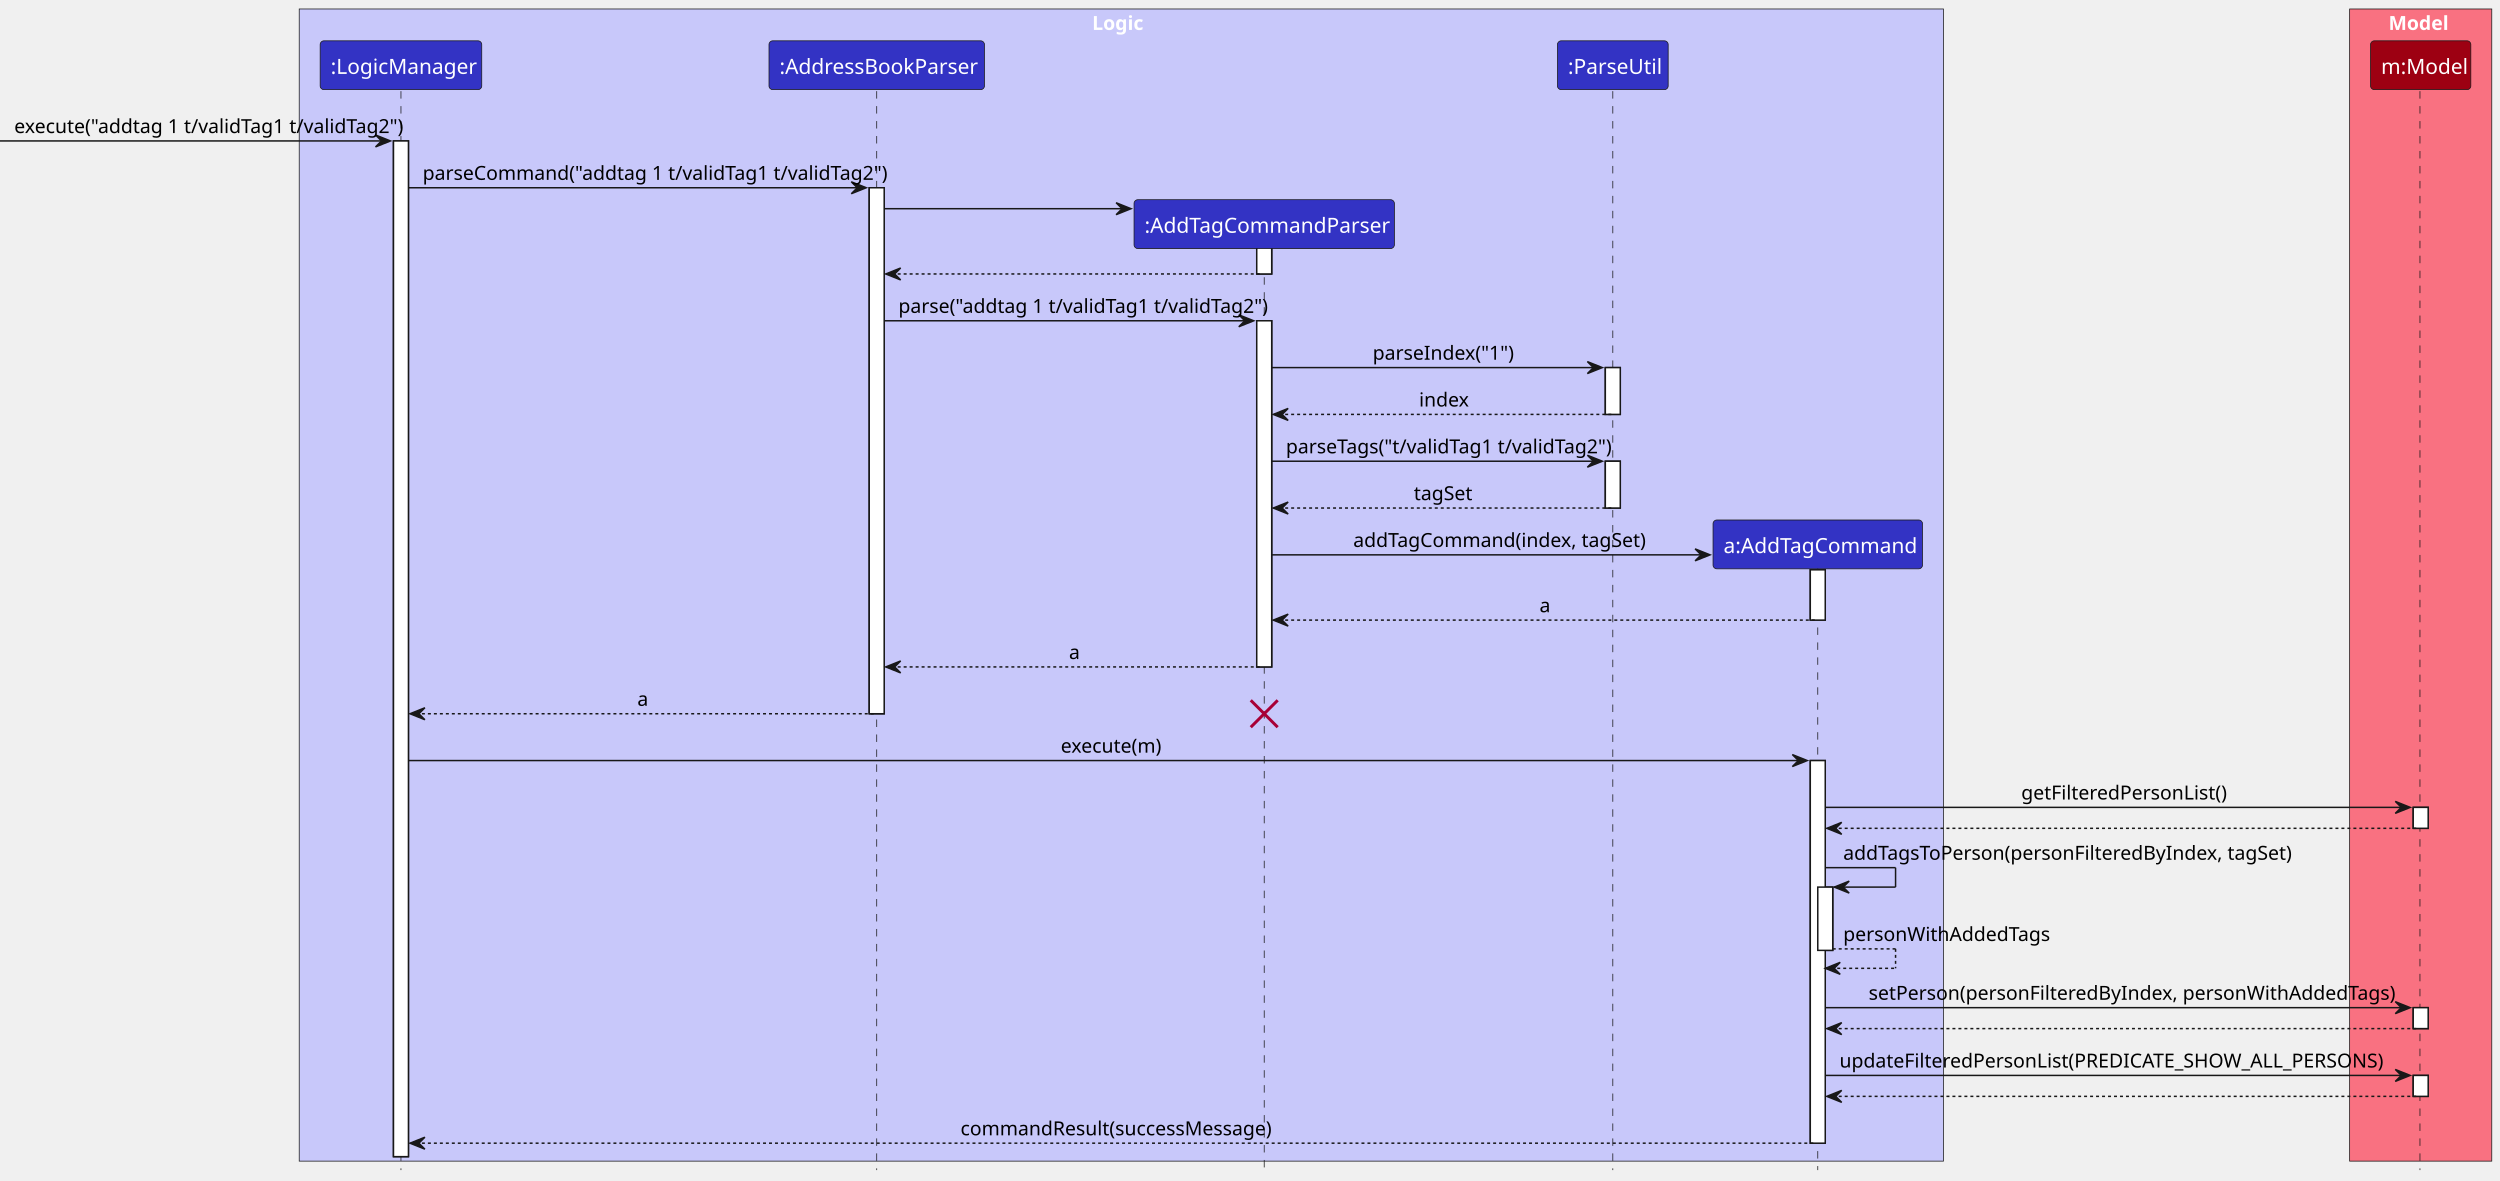
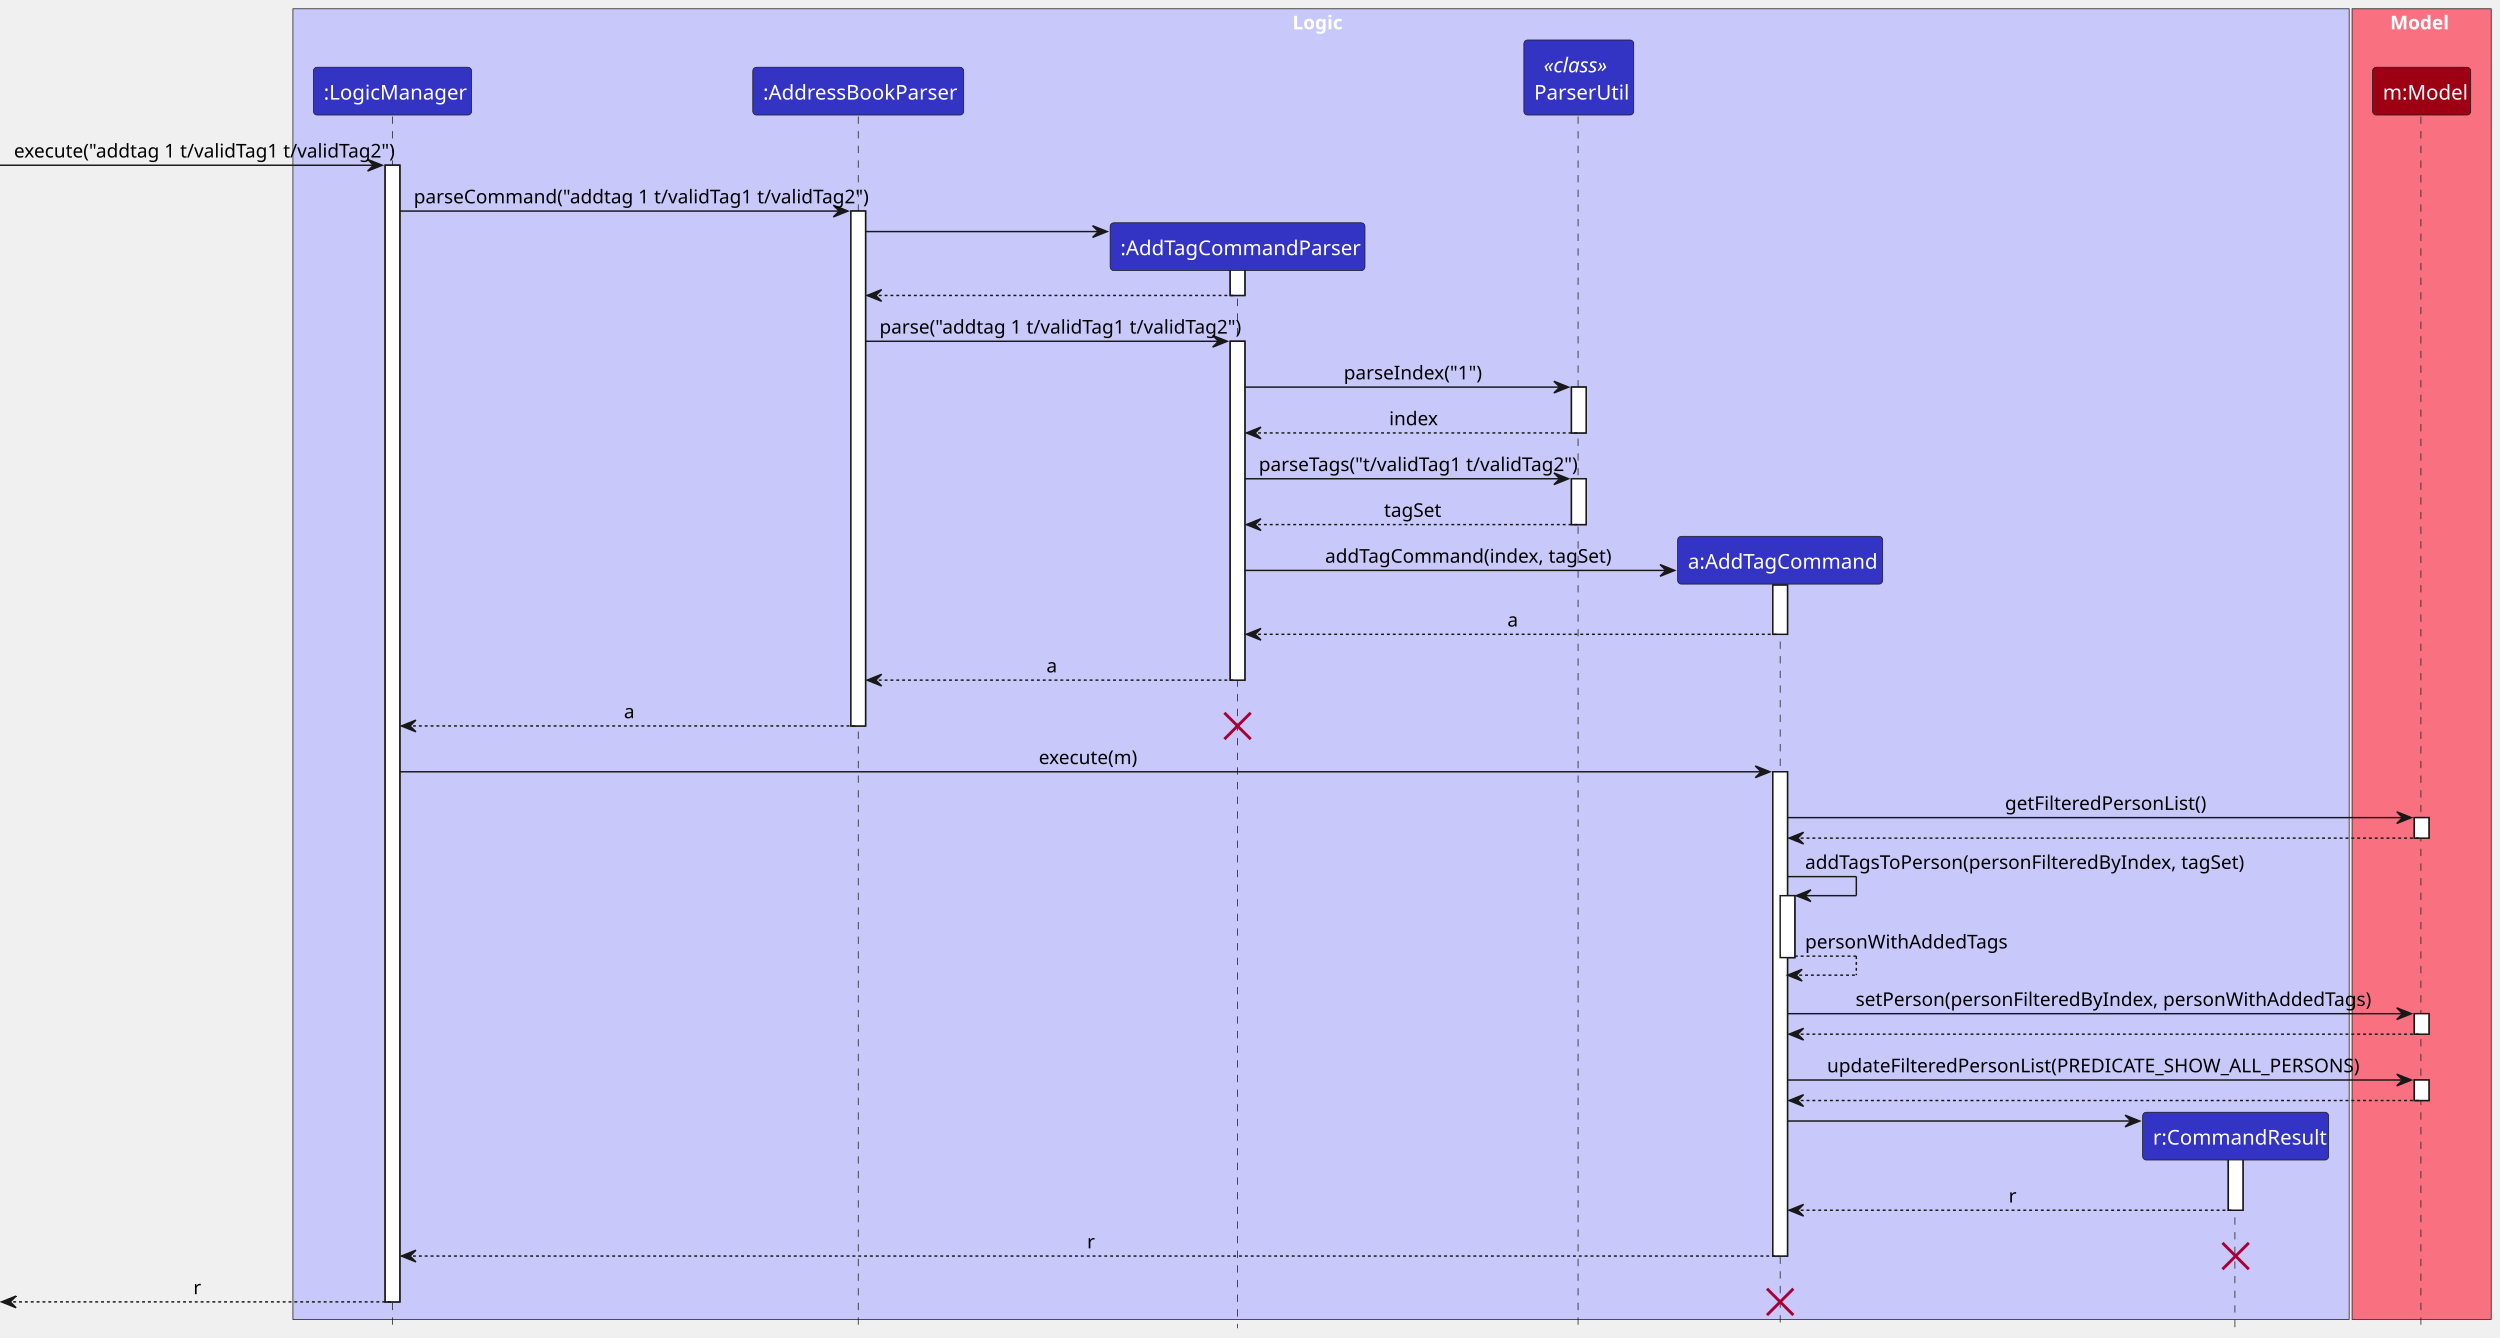
- <svg xmlns="http://www.w3.org/2000/svg" contentStyleType="text/css" height="789px" preserveAspectRatio="none" style="width:1671px;height:789px;background:#FFFFFF;" version="1.1" viewBox="0 0 1671 789" width="1671px" zoomAndPan="magnify">
+ <svg xmlns="http://www.w3.org/2000/svg" contentStyleType="text/css" height="913px" preserveAspectRatio="none" style="width:1707px;height:913px;background:#FFFFFF;" version="1.1" viewBox="0 0 1707 913" width="1707px" zoomAndPan="magnify">
  <defs />
  <g>
-     <rect fill="#C8C8FA" height="770.102" style="stroke:#181818;stroke-width:0.5;" width="1099" x="200" y="6" />
-     <text fill="#FFFFFF" font-family="sans-serif" font-size="13" font-weight="bold" lengthAdjust="spacing" textLength="35" x="730" y="20.028">Logic</text>
-     <rect fill="#F97181" height="770.102" style="stroke:#181818;stroke-width:0.5;" width="95" x="1570.5" y="6" />
-     <text fill="#FFFFFF" font-family="sans-serif" font-size="13" font-weight="bold" lengthAdjust="spacing" textLength="39" x="1596.5" y="20.028">Model</text>
-     <rect fill="#FFFFFF" height="678.898" style="stroke:#181818;stroke-width:1.0;" width="10" x="263" y="94.203" />
-     <rect fill="#FFFFFF" height="351.57" style="stroke:#181818;stroke-width:1.0;" width="10" x="581" y="125.494" />
-     <rect fill="#FFFFFF" height="33.621" style="stroke:#181818;stroke-width:1.0;" width="10" x="840" y="149.494" />
-     <rect fill="#FFFFFF" height="231.367" style="stroke:#181818;stroke-width:1.0;" width="10" x="840" y="214.406" />
-     <rect fill="#FFFFFF" height="31.291" style="stroke:#181818;stroke-width:1.0;" width="10" x="1073" y="245.697" />
-     <rect fill="#FFFFFF" height="31.291" style="stroke:#181818;stroke-width:1.0;" width="10" x="1073" y="308.279" />
-     <rect fill="#FFFFFF" height="33.621" style="stroke:#181818;stroke-width:1.0;" width="10" x="1210" y="380.861" />
-     <rect fill="#FFFFFF" height="255.746" style="stroke:#181818;stroke-width:1.0;" width="10" x="1210" y="508.356" />
-     <rect fill="#FFFFFF" height="42.291" style="stroke:#181818;stroke-width:1.0;" width="10" x="1215" y="592.938" />
-     <rect fill="#FFFFFF" height="14" style="stroke:#181818;stroke-width:1.0;" width="10" x="1613" y="539.646" />
-     <rect fill="#FFFFFF" height="14" style="stroke:#181818;stroke-width:1.0;" width="10" x="1613" y="673.519" />
-     <rect fill="#FFFFFF" height="14" style="stroke:#181818;stroke-width:1.0;" width="10" x="1613" y="718.811" />
-     <line style="stroke:#181818;stroke-width:0.5;stroke-dasharray:5.0,5.0;" x1="268" x2="268" y1="60.912" y2="782.102" />
-     <line style="stroke:#181818;stroke-width:0.5;stroke-dasharray:5.0,5.0;" x1="586" x2="586" y1="60.912" y2="782.102" />
-     <line style="stroke:#181818;stroke-width:0.5;stroke-dasharray:5.0,5.0;" x1="845" x2="845" y1="165.305" y2="782.102" />
-     <line style="stroke:#181818;stroke-width:0.5;stroke-dasharray:5.0,5.0;" x1="1078" x2="1078" y1="60.912" y2="782.102" />
-     <line style="stroke:#181818;stroke-width:0.5;stroke-dasharray:5.0,5.0;" x1="1215" x2="1215" y1="379.381" y2="782.102" />
-     <line style="stroke:#181818;stroke-width:0.5;stroke-dasharray:5.0,5.0;" x1="1617.5" x2="1617.5" y1="60.912" y2="782.102" />
-     <rect fill="#3333C4" height="32.621" rx="2.5" ry="2.5" style="stroke:#181818;stroke-width:0.5;" width="108" x="214" y="27.291" />
-     <text fill="#FFFFFF" font-family="sans-serif" font-size="14" lengthAdjust="spacing" textLength="94" x="221" y="49.398">:LogicManager</text>
-     <rect fill="#3333C4" height="32.621" rx="2.5" ry="2.5" style="stroke:#181818;stroke-width:0.5;" width="144" x="514" y="27.291" />
-     <text fill="#FFFFFF" font-family="sans-serif" font-size="14" lengthAdjust="spacing" textLength="130" x="521" y="49.398">:AddressBookParser</text>
-     <rect fill="#3333C4" height="32.621" rx="2.5" ry="2.5" style="stroke:#181818;stroke-width:0.5;" width="74" x="1041" y="27.291" />
-     <text fill="#FFFFFF" font-family="sans-serif" font-size="14" lengthAdjust="spacing" textLength="60" x="1048" y="49.398">:ParseUtil</text>
-     <rect fill="#9D0012" height="32.621" rx="2.5" ry="2.5" style="stroke:#181818;stroke-width:0.5;" width="67" x="1584.5" y="27.291" />
-     <text fill="#FFFFFF" font-family="sans-serif" font-size="14" lengthAdjust="spacing" textLength="53" x="1591.5" y="49.398">m:Model</text>
-     <rect fill="#FFFFFF" height="678.898" style="stroke:#181818;stroke-width:1.0;" width="10" x="263" y="94.203" />
-     <rect fill="#FFFFFF" height="351.57" style="stroke:#181818;stroke-width:1.0;" width="10" x="581" y="125.494" />
-     <rect fill="#FFFFFF" height="33.621" style="stroke:#181818;stroke-width:1.0;" width="10" x="840" y="149.494" />
-     <rect fill="#FFFFFF" height="231.367" style="stroke:#181818;stroke-width:1.0;" width="10" x="840" y="214.406" />
-     <rect fill="#FFFFFF" height="31.291" style="stroke:#181818;stroke-width:1.0;" width="10" x="1073" y="245.697" />
-     <rect fill="#FFFFFF" height="31.291" style="stroke:#181818;stroke-width:1.0;" width="10" x="1073" y="308.279" />
-     <rect fill="#FFFFFF" height="33.621" style="stroke:#181818;stroke-width:1.0;" width="10" x="1210" y="380.861" />
-     <rect fill="#FFFFFF" height="255.746" style="stroke:#181818;stroke-width:1.0;" width="10" x="1210" y="508.356" />
-     <rect fill="#FFFFFF" height="42.291" style="stroke:#181818;stroke-width:1.0;" width="10" x="1215" y="592.938" />
-     <rect fill="#FFFFFF" height="14" style="stroke:#181818;stroke-width:1.0;" width="10" x="1613" y="539.646" />
-     <rect fill="#FFFFFF" height="14" style="stroke:#181818;stroke-width:1.0;" width="10" x="1613" y="673.519" />
-     <rect fill="#FFFFFF" height="14" style="stroke:#181818;stroke-width:1.0;" width="10" x="1613" y="718.811" />
-     <polygon fill="#181818" points="251,90.203,261,94.203,251,98.203,255,94.203" style="stroke:#181818;stroke-width:1.0;" />
-     <line style="stroke:#181818;stroke-width:1.0;" x1="0" x2="257" y1="94.203" y2="94.203" />
-     <text fill="#000000" font-family="sans-serif" font-size="13" lengthAdjust="spacing" textLength="244" x="9.5" y="88.94">execute("addtag 1 t/validTag1 t/validTag2")</text>
-     <polygon fill="#181818" points="569,121.494,579,125.494,569,129.494,573,125.494" style="stroke:#181818;stroke-width:1.0;" />
-     <line style="stroke:#181818;stroke-width:1.0;" x1="273" x2="575" y1="125.494" y2="125.494" />
-     <text fill="#000000" font-family="sans-serif" font-size="13" lengthAdjust="spacing" textLength="289" x="282.5" y="120.231">parseCommand("addtag 1 t/validTag1 t/validTag2")</text>
-     <polygon fill="#181818" points="746,135.494,756,139.494,746,143.494,750,139.494" style="stroke:#181818;stroke-width:1.0;" />
-     <line style="stroke:#181818;stroke-width:1.0;" x1="591" x2="752" y1="139.494" y2="139.494" />
-     <rect fill="#3333C4" height="32.621" rx="2.5" ry="2.5" style="stroke:#181818;stroke-width:0.5;" width="174" x="758" y="133.494" />
-     <text fill="#FFFFFF" font-family="sans-serif" font-size="14" lengthAdjust="spacing" textLength="160" x="765" y="155.602">:AddTagCommandParser</text>
-     <polygon fill="#181818" points="602,179.115,592,183.115,602,187.115,598,183.115" style="stroke:#181818;stroke-width:1.0;" />
-     <line style="stroke:#181818;stroke-width:1.0;stroke-dasharray:2.0,2.0;" x1="596" x2="844" y1="183.115" y2="183.115" />
-     <polygon fill="#181818" points="828,210.406,838,214.406,828,218.406,832,214.406" style="stroke:#181818;stroke-width:1.0;" />
-     <line style="stroke:#181818;stroke-width:1.0;" x1="591" x2="834" y1="214.406" y2="214.406" />
-     <text fill="#000000" font-family="sans-serif" font-size="13" lengthAdjust="spacing" textLength="230" x="600.5" y="209.144">parse("addtag 1 t/validTag1 t/validTag2")</text>
-     <polygon fill="#181818" points="1061,241.697,1071,245.697,1061,249.697,1065,245.697" style="stroke:#181818;stroke-width:1.0;" />
-     <line style="stroke:#181818;stroke-width:1.0;" x1="850" x2="1067" y1="245.697" y2="245.697" />
-     <text fill="#000000" font-family="sans-serif" font-size="13" lengthAdjust="spacing" textLength="88" x="917.5" y="240.435">parseIndex("1")</text>
-     <polygon fill="#181818" points="861,272.988,851,276.988,861,280.988,857,276.988" style="stroke:#181818;stroke-width:1.0;" />
-     <line style="stroke:#181818;stroke-width:1.0;stroke-dasharray:2.0,2.0;" x1="855" x2="1077" y1="276.988" y2="276.988" />
-     <text fill="#000000" font-family="sans-serif" font-size="13" lengthAdjust="spacing" textLength="31" x="948.5" y="271.726">index</text>
-     <polygon fill="#181818" points="1061,304.279,1071,308.279,1061,312.279,1065,308.279" style="stroke:#181818;stroke-width:1.0;" />
-     <line style="stroke:#181818;stroke-width:1.0;" x1="850" x2="1067" y1="308.279" y2="308.279" />
-     <text fill="#000000" font-family="sans-serif" font-size="13" lengthAdjust="spacing" textLength="204" x="859.5" y="303.017">parseTags("t/validTag1 t/validTag2")</text>
-     <polygon fill="#181818" points="861,335.57,851,339.57,861,343.57,857,339.57" style="stroke:#181818;stroke-width:1.0;" />
-     <line style="stroke:#181818;stroke-width:1.0;stroke-dasharray:2.0,2.0;" x1="855" x2="1077" y1="339.57" y2="339.57" />
-     <text fill="#000000" font-family="sans-serif" font-size="13" lengthAdjust="spacing" textLength="38" x="945" y="334.308">tagSet</text>
-     <polygon fill="#181818" points="1133,366.861,1143,370.861,1133,374.861,1137,370.861" style="stroke:#181818;stroke-width:1.0;" />
-     <line style="stroke:#181818;stroke-width:1.0;" x1="850" x2="1139" y1="370.861" y2="370.861" />
-     <text fill="#000000" font-family="sans-serif" font-size="13" lengthAdjust="spacing" textLength="186" x="904.5" y="365.599">addTagCommand(index, tagSet)</text>
-     <rect fill="#3333C4" height="32.621" rx="2.5" ry="2.5" style="stroke:#181818;stroke-width:0.5;" width="140" x="1145" y="347.57" />
-     <text fill="#FFFFFF" font-family="sans-serif" font-size="14" lengthAdjust="spacing" textLength="126" x="1152" y="369.678">a:AddTagCommand</text>
-     <polygon fill="#181818" points="861,410.482,851,414.482,861,418.482,857,414.482" style="stroke:#181818;stroke-width:1.0;" />
-     <line style="stroke:#181818;stroke-width:1.0;stroke-dasharray:2.0,2.0;" x1="855" x2="1214" y1="414.482" y2="414.482" />
-     <text fill="#000000" font-family="sans-serif" font-size="13" lengthAdjust="spacing" textLength="7" x="1029" y="409.22">a</text>
-     <polygon fill="#181818" points="602,441.773,592,445.773,602,449.773,598,445.773" style="stroke:#181818;stroke-width:1.0;" />
-     <line style="stroke:#181818;stroke-width:1.0;stroke-dasharray:2.0,2.0;" x1="596" x2="844" y1="445.773" y2="445.773" />
-     <text fill="#000000" font-family="sans-serif" font-size="13" lengthAdjust="spacing" textLength="7" x="714.5" y="440.511">a</text>
-     <polygon fill="#181818" points="284,473.065,274,477.065,284,481.065,280,477.065" style="stroke:#181818;stroke-width:1.0;" />
-     <line style="stroke:#181818;stroke-width:1.0;stroke-dasharray:2.0,2.0;" x1="278" x2="585" y1="477.065" y2="477.065" />
-     <text fill="#000000" font-family="sans-serif" font-size="13" lengthAdjust="spacing" textLength="7" x="426" y="471.802">a</text>
-     <line style="stroke:#A80036;stroke-width:2.0;" x1="836" x2="854" y1="468.065" y2="486.065" />
-     <line style="stroke:#A80036;stroke-width:2.0;" x1="836" x2="854" y1="486.065" y2="468.065" />
-     <polygon fill="#181818" points="1198,504.356,1208,508.356,1198,512.356,1202,508.356" style="stroke:#181818;stroke-width:1.0;" />
-     <line style="stroke:#181818;stroke-width:1.0;" x1="273" x2="1204" y1="508.356" y2="508.356" />
-     <text fill="#000000" font-family="sans-serif" font-size="13" lengthAdjust="spacing" textLength="65" x="709" y="503.093">execute(m)</text>
-     <polygon fill="#181818" points="1601,535.646,1611,539.646,1601,543.646,1605,539.646" style="stroke:#181818;stroke-width:1.0;" />
-     <line style="stroke:#181818;stroke-width:1.0;" x1="1220" x2="1607" y1="539.646" y2="539.646" />
-     <text fill="#000000" font-family="sans-serif" font-size="13" lengthAdjust="spacing" textLength="131" x="1351" y="534.384">getFilteredPersonList()</text>
-     <polygon fill="#181818" points="1231,549.646,1221,553.646,1231,557.646,1227,553.646" style="stroke:#181818;stroke-width:1.0;" />
-     <line style="stroke:#181818;stroke-width:1.0;stroke-dasharray:2.0,2.0;" x1="1225" x2="1617" y1="553.646" y2="553.646" />
-     <line style="stroke:#181818;stroke-width:1.0;" x1="1220" x2="1267" y1="579.938" y2="579.938" />
-     <line style="stroke:#181818;stroke-width:1.0;" x1="1267" x2="1267" y1="579.938" y2="592.938" />
-     <line style="stroke:#181818;stroke-width:1.0;" x1="1226" x2="1267" y1="592.938" y2="592.938" />
-     <polygon fill="#181818" points="1236,588.938,1226,592.938,1236,596.938,1232,592.938" style="stroke:#181818;stroke-width:1.0;" />
-     <text fill="#000000" font-family="sans-serif" font-size="13" lengthAdjust="spacing" textLength="287" x="1232" y="574.675">addTagsToPerson(personFilteredByIndex, tagSet)</text>
-     <line style="stroke:#181818;stroke-width:1.0;stroke-dasharray:2.0,2.0;" x1="1225" x2="1267" y1="634.229" y2="634.229" />
-     <line style="stroke:#181818;stroke-width:1.0;stroke-dasharray:2.0,2.0;" x1="1267" x2="1267" y1="634.229" y2="647.229" />
-     <line style="stroke:#181818;stroke-width:1.0;stroke-dasharray:2.0,2.0;" x1="1220" x2="1267" y1="647.229" y2="647.229" />
-     <polygon fill="#181818" points="1230,643.229,1220,647.229,1230,651.229,1226,647.229" style="stroke:#181818;stroke-width:1.0;" />
-     <text fill="#000000" font-family="sans-serif" font-size="13" lengthAdjust="spacing" textLength="131" x="1232" y="628.966">personWithAddedTags</text>
-     <polygon fill="#181818" points="1601,669.519,1611,673.519,1601,677.519,1605,673.519" style="stroke:#181818;stroke-width:1.0;" />
-     <line style="stroke:#181818;stroke-width:1.0;" x1="1220" x2="1607" y1="673.519" y2="673.519" />
-     <text fill="#000000" font-family="sans-serif" font-size="13" lengthAdjust="spacing" textLength="335" x="1249" y="668.257">setPerson(personFilteredByIndex, personWithAddedTags)</text>
-     <polygon fill="#181818" points="1231,683.519,1221,687.519,1231,691.519,1227,687.519" style="stroke:#181818;stroke-width:1.0;" />
-     <line style="stroke:#181818;stroke-width:1.0;stroke-dasharray:2.0,2.0;" x1="1225" x2="1617" y1="687.519" y2="687.519" />
-     <polygon fill="#181818" points="1601,714.811,1611,718.811,1601,722.811,1605,718.811" style="stroke:#181818;stroke-width:1.0;" />
-     <line style="stroke:#181818;stroke-width:1.0;" x1="1220" x2="1607" y1="718.811" y2="718.811" />
-     <text fill="#000000" font-family="sans-serif" font-size="13" lengthAdjust="spacing" textLength="374" x="1229.5" y="713.548">updateFilteredPersonList(PREDICATE_SHOW_ALL_PERSONS)</text>
-     <polygon fill="#181818" points="1231,728.811,1221,732.811,1231,736.811,1227,732.811" style="stroke:#181818;stroke-width:1.0;" />
-     <line style="stroke:#181818;stroke-width:1.0;stroke-dasharray:2.0,2.0;" x1="1225" x2="1617" y1="732.811" y2="732.811" />
-     <polygon fill="#181818" points="284,760.102,274,764.102,284,768.102,280,764.102" style="stroke:#181818;stroke-width:1.0;" />
-     <line style="stroke:#181818;stroke-width:1.0;stroke-dasharray:2.0,2.0;" x1="278" x2="1214" y1="764.102" y2="764.102" />
-     <text fill="#000000" font-family="sans-serif" font-size="13" lengthAdjust="spacing" textLength="204" x="642" y="758.839">commandResult(successMessage)</text>
+     <rect fill="#C8C8FA" height="894.926" style="stroke:#181818;stroke-width:0.5;" width="1404" x="200" y="6" />
+     <text fill="#FFFFFF" font-family="sans-serif" font-size="13" font-weight="bold" lengthAdjust="spacing" textLength="35" x="882.5" y="20.028">Logic</text>
+     <rect fill="#F97181" height="894.926" style="stroke:#181818;stroke-width:0.5;" width="95" x="1606" y="6" />
+     <text fill="#FFFFFF" font-family="sans-serif" font-size="13" font-weight="bold" lengthAdjust="spacing" textLength="39" x="1632" y="20.028">Model</text>
+     <rect fill="#FFFFFF" height="776.102" style="stroke:#181818;stroke-width:1.0;" width="10" x="263" y="112.824" />
+     <rect fill="#FFFFFF" height="351.57" style="stroke:#181818;stroke-width:1.0;" width="10" x="581" y="144.115" />
+     <rect fill="#FFFFFF" height="33.621" style="stroke:#181818;stroke-width:1.0;" width="10" x="840" y="168.115" />
+     <rect fill="#FFFFFF" height="231.367" style="stroke:#181818;stroke-width:1.0;" width="10" x="840" y="233.027" />
+     <rect fill="#FFFFFF" height="31.291" style="stroke:#181818;stroke-width:1.0;" width="10" x="1073" y="264.318" />
+     <rect fill="#FFFFFF" height="31.291" style="stroke:#181818;stroke-width:1.0;" width="10" x="1073" y="326.9" />
+     <rect fill="#FFFFFF" height="33.621" style="stroke:#181818;stroke-width:1.0;" width="10" x="1210.5" y="399.482" />
+     <rect fill="#FFFFFF" height="330.658" style="stroke:#181818;stroke-width:1.0;" width="10" x="1210.5" y="526.977" />
+     <rect fill="#FFFFFF" height="42.291" style="stroke:#181818;stroke-width:1.0;" width="10" x="1215.5" y="611.559" />
+     <rect fill="#FFFFFF" height="50.912" style="stroke:#181818;stroke-width:1.0;" width="10" x="1521.5" y="775.432" />
+     <rect fill="#FFFFFF" height="14" style="stroke:#181818;stroke-width:1.0;" width="10" x="1648.5" y="558.268" />
+     <rect fill="#FFFFFF" height="14" style="stroke:#181818;stroke-width:1.0;" width="10" x="1648.5" y="692.141" />
+     <rect fill="#FFFFFF" height="14" style="stroke:#181818;stroke-width:1.0;" width="10" x="1648.5" y="737.432" />
+     <line style="stroke:#181818;stroke-width:0.5;stroke-dasharray:5.0,5.0;" x1="268" x2="268" y1="79.533" y2="906.926" />
+     <line style="stroke:#181818;stroke-width:0.5;stroke-dasharray:5.0,5.0;" x1="586" x2="586" y1="79.533" y2="906.926" />
+     <line style="stroke:#181818;stroke-width:0.5;stroke-dasharray:5.0,5.0;" x1="845" x2="845" y1="183.926" y2="906.926" />
+     <line style="stroke:#181818;stroke-width:0.5;stroke-dasharray:5.0,5.0;" x1="1077.5" x2="1077.5" y1="79.533" y2="906.926" />
+     <line style="stroke:#181818;stroke-width:0.5;stroke-dasharray:5.0,5.0;" x1="1215.5" x2="1215.5" y1="398.002" y2="906.926" />
+     <line style="stroke:#181818;stroke-width:0.5;stroke-dasharray:5.0,5.0;" x1="1526" x2="1526" y1="791.242" y2="906.926" />
+     <line style="stroke:#181818;stroke-width:0.5;stroke-dasharray:5.0,5.0;" x1="1653" x2="1653" y1="79.533" y2="906.926" />
+     <rect fill="#3333C4" height="32.621" rx="2.5" ry="2.5" style="stroke:#181818;stroke-width:0.5;" width="108" x="214" y="45.912" />
+     <text fill="#FFFFFF" font-family="sans-serif" font-size="14" lengthAdjust="spacing" textLength="94" x="221" y="68.019">:LogicManager</text>
+     <rect fill="#3333C4" height="32.621" rx="2.5" ry="2.5" style="stroke:#181818;stroke-width:0.5;" width="144" x="514" y="45.912" />
+     <text fill="#FFFFFF" font-family="sans-serif" font-size="14" lengthAdjust="spacing" textLength="130" x="521" y="68.019">:AddressBookParser</text>
+     <rect fill="#3333C4" height="51.242" rx="2.5" ry="2.5" style="stroke:#181818;stroke-width:0.5;" width="75" x="1040.5" y="27.291" />
+     <text fill="#FFFFFF" font-family="sans-serif" font-size="14" font-style="italic" lengthAdjust="spacing" textLength="48" x="1054" y="49.398">«class»</text>
+     <text fill="#FFFFFF" font-family="sans-serif" font-size="14" lengthAdjust="spacing" textLength="61" x="1047.5" y="68.019">ParserUtil</text>
+     <rect fill="#9D0012" height="32.621" rx="2.5" ry="2.5" style="stroke:#181818;stroke-width:0.5;" width="67" x="1620" y="45.912" />
+     <text fill="#FFFFFF" font-family="sans-serif" font-size="14" lengthAdjust="spacing" textLength="53" x="1627" y="68.019">m:Model</text>
+     <rect fill="#FFFFFF" height="776.102" style="stroke:#181818;stroke-width:1.0;" width="10" x="263" y="112.824" />
+     <rect fill="#FFFFFF" height="351.57" style="stroke:#181818;stroke-width:1.0;" width="10" x="581" y="144.115" />
+     <rect fill="#FFFFFF" height="33.621" style="stroke:#181818;stroke-width:1.0;" width="10" x="840" y="168.115" />
+     <rect fill="#FFFFFF" height="231.367" style="stroke:#181818;stroke-width:1.0;" width="10" x="840" y="233.027" />
+     <rect fill="#FFFFFF" height="31.291" style="stroke:#181818;stroke-width:1.0;" width="10" x="1073" y="264.318" />
+     <rect fill="#FFFFFF" height="31.291" style="stroke:#181818;stroke-width:1.0;" width="10" x="1073" y="326.9" />
+     <rect fill="#FFFFFF" height="33.621" style="stroke:#181818;stroke-width:1.0;" width="10" x="1210.5" y="399.482" />
+     <rect fill="#FFFFFF" height="330.658" style="stroke:#181818;stroke-width:1.0;" width="10" x="1210.5" y="526.977" />
+     <rect fill="#FFFFFF" height="42.291" style="stroke:#181818;stroke-width:1.0;" width="10" x="1215.5" y="611.559" />
+     <rect fill="#FFFFFF" height="50.912" style="stroke:#181818;stroke-width:1.0;" width="10" x="1521.5" y="775.432" />
+     <rect fill="#FFFFFF" height="14" style="stroke:#181818;stroke-width:1.0;" width="10" x="1648.5" y="558.268" />
+     <rect fill="#FFFFFF" height="14" style="stroke:#181818;stroke-width:1.0;" width="10" x="1648.5" y="692.141" />
+     <rect fill="#FFFFFF" height="14" style="stroke:#181818;stroke-width:1.0;" width="10" x="1648.5" y="737.432" />
+     <polygon fill="#181818" points="251,108.824,261,112.824,251,116.824,255,112.824" style="stroke:#181818;stroke-width:1.0;" />
+     <line style="stroke:#181818;stroke-width:1.0;" x1="0" x2="257" y1="112.824" y2="112.824" />
+     <text fill="#000000" font-family="sans-serif" font-size="13" lengthAdjust="spacing" textLength="244" x="9.5" y="107.561">execute("addtag 1 t/validTag1 t/validTag2")</text>
+     <polygon fill="#181818" points="569,140.115,579,144.115,569,148.115,573,144.115" style="stroke:#181818;stroke-width:1.0;" />
+     <line style="stroke:#181818;stroke-width:1.0;" x1="273" x2="575" y1="144.115" y2="144.115" />
+     <text fill="#000000" font-family="sans-serif" font-size="13" lengthAdjust="spacing" textLength="289" x="282.5" y="138.852">parseCommand("addtag 1 t/validTag1 t/validTag2")</text>
+     <polygon fill="#181818" points="746,154.115,756,158.115,746,162.115,750,158.115" style="stroke:#181818;stroke-width:1.0;" />
+     <line style="stroke:#181818;stroke-width:1.0;" x1="591" x2="752" y1="158.115" y2="158.115" />
+     <rect fill="#3333C4" height="32.621" rx="2.5" ry="2.5" style="stroke:#181818;stroke-width:0.5;" width="174" x="758" y="152.115" />
+     <text fill="#FFFFFF" font-family="sans-serif" font-size="14" lengthAdjust="spacing" textLength="160" x="765" y="174.223">:AddTagCommandParser</text>
+     <polygon fill="#181818" points="602,197.736,592,201.736,602,205.736,598,201.736" style="stroke:#181818;stroke-width:1.0;" />
+     <line style="stroke:#181818;stroke-width:1.0;stroke-dasharray:2.0,2.0;" x1="596" x2="844" y1="201.736" y2="201.736" />
+     <polygon fill="#181818" points="828,229.027,838,233.027,828,237.027,832,233.027" style="stroke:#181818;stroke-width:1.0;" />
+     <line style="stroke:#181818;stroke-width:1.0;" x1="591" x2="834" y1="233.027" y2="233.027" />
+     <text fill="#000000" font-family="sans-serif" font-size="13" lengthAdjust="spacing" textLength="230" x="600.5" y="227.765">parse("addtag 1 t/validTag1 t/validTag2")</text>
+     <polygon fill="#181818" points="1061,260.318,1071,264.318,1061,268.318,1065,264.318" style="stroke:#181818;stroke-width:1.0;" />
+     <line style="stroke:#181818;stroke-width:1.0;" x1="850" x2="1067" y1="264.318" y2="264.318" />
+     <text fill="#000000" font-family="sans-serif" font-size="13" lengthAdjust="spacing" textLength="88" x="917.5" y="259.056">parseIndex("1")</text>
+     <polygon fill="#181818" points="861,291.609,851,295.609,861,299.609,857,295.609" style="stroke:#181818;stroke-width:1.0;" />
+     <line style="stroke:#181818;stroke-width:1.0;stroke-dasharray:2.0,2.0;" x1="855" x2="1077" y1="295.609" y2="295.609" />
+     <text fill="#000000" font-family="sans-serif" font-size="13" lengthAdjust="spacing" textLength="31" x="948.5" y="290.347">index</text>
+     <polygon fill="#181818" points="1061,322.9,1071,326.9,1061,330.9,1065,326.9" style="stroke:#181818;stroke-width:1.0;" />
+     <line style="stroke:#181818;stroke-width:1.0;" x1="850" x2="1067" y1="326.9" y2="326.9" />
+     <text fill="#000000" font-family="sans-serif" font-size="13" lengthAdjust="spacing" textLength="204" x="859.5" y="321.638">parseTags("t/validTag1 t/validTag2")</text>
+     <polygon fill="#181818" points="861,354.191,851,358.191,861,362.191,857,358.191" style="stroke:#181818;stroke-width:1.0;" />
+     <line style="stroke:#181818;stroke-width:1.0;stroke-dasharray:2.0,2.0;" x1="855" x2="1077" y1="358.191" y2="358.191" />
+     <text fill="#000000" font-family="sans-serif" font-size="13" lengthAdjust="spacing" textLength="38" x="945" y="352.929">tagSet</text>
+     <polygon fill="#181818" points="1133.5,385.482,1143.5,389.482,1133.5,393.482,1137.5,389.482" style="stroke:#181818;stroke-width:1.0;" />
+     <line style="stroke:#181818;stroke-width:1.0;" x1="850" x2="1139.5" y1="389.482" y2="389.482" />
+     <text fill="#000000" font-family="sans-serif" font-size="13" lengthAdjust="spacing" textLength="186" x="904.75" y="384.22">addTagCommand(index, tagSet)</text>
+     <rect fill="#3333C4" height="32.621" rx="2.5" ry="2.5" style="stroke:#181818;stroke-width:0.5;" width="140" x="1145.5" y="366.191" />
+     <text fill="#FFFFFF" font-family="sans-serif" font-size="14" lengthAdjust="spacing" textLength="126" x="1152.5" y="388.299">a:AddTagCommand</text>
+     <polygon fill="#181818" points="861,429.103,851,433.103,861,437.103,857,433.103" style="stroke:#181818;stroke-width:1.0;" />
+     <line style="stroke:#181818;stroke-width:1.0;stroke-dasharray:2.0,2.0;" x1="855" x2="1214.5" y1="433.103" y2="433.103" />
+     <text fill="#000000" font-family="sans-serif" font-size="13" lengthAdjust="spacing" textLength="7" x="1029.25" y="427.841">a</text>
+     <polygon fill="#181818" points="602,460.394,592,464.394,602,468.394,598,464.394" style="stroke:#181818;stroke-width:1.0;" />
+     <line style="stroke:#181818;stroke-width:1.0;stroke-dasharray:2.0,2.0;" x1="596" x2="844" y1="464.394" y2="464.394" />
+     <text fill="#000000" font-family="sans-serif" font-size="13" lengthAdjust="spacing" textLength="7" x="714.5" y="459.132">a</text>
+     <polygon fill="#181818" points="284,491.685,274,495.685,284,499.685,280,495.685" style="stroke:#181818;stroke-width:1.0;" />
+     <line style="stroke:#181818;stroke-width:1.0;stroke-dasharray:2.0,2.0;" x1="278" x2="585" y1="495.685" y2="495.685" />
+     <text fill="#000000" font-family="sans-serif" font-size="13" lengthAdjust="spacing" textLength="7" x="426" y="490.423">a</text>
+     <line style="stroke:#A80036;stroke-width:2.0;" x1="836" x2="854" y1="486.685" y2="504.685" />
+     <line style="stroke:#A80036;stroke-width:2.0;" x1="836" x2="854" y1="504.685" y2="486.685" />
+     <polygon fill="#181818" points="1198.5,522.977,1208.5,526.977,1198.5,530.977,1202.5,526.977" style="stroke:#181818;stroke-width:1.0;" />
+     <line style="stroke:#181818;stroke-width:1.0;" x1="273" x2="1204.5" y1="526.977" y2="526.977" />
+     <text fill="#000000" font-family="sans-serif" font-size="13" lengthAdjust="spacing" textLength="65" x="709.25" y="521.714">execute(m)</text>
+     <polygon fill="#181818" points="1636.5,554.268,1646.5,558.268,1636.5,562.268,1640.5,558.268" style="stroke:#181818;stroke-width:1.0;" />
+     <line style="stroke:#181818;stroke-width:1.0;" x1="1220.5" x2="1642.5" y1="558.268" y2="558.268" />
+     <text fill="#000000" font-family="sans-serif" font-size="13" lengthAdjust="spacing" textLength="131" x="1369" y="553.005">getFilteredPersonList()</text>
+     <polygon fill="#181818" points="1231.5,568.268,1221.5,572.268,1231.5,576.268,1227.5,572.268" style="stroke:#181818;stroke-width:1.0;" />
+     <line style="stroke:#181818;stroke-width:1.0;stroke-dasharray:2.0,2.0;" x1="1225.5" x2="1652.5" y1="572.268" y2="572.268" />
+     <line style="stroke:#181818;stroke-width:1.0;" x1="1220.5" x2="1267.5" y1="598.559" y2="598.559" />
+     <line style="stroke:#181818;stroke-width:1.0;" x1="1267.5" x2="1267.5" y1="598.559" y2="611.559" />
+     <line style="stroke:#181818;stroke-width:1.0;" x1="1226.5" x2="1267.5" y1="611.559" y2="611.559" />
+     <polygon fill="#181818" points="1236.5,607.559,1226.5,611.559,1236.5,615.559,1232.5,611.559" style="stroke:#181818;stroke-width:1.0;" />
+     <text fill="#000000" font-family="sans-serif" font-size="13" lengthAdjust="spacing" textLength="287" x="1232.5" y="593.296">addTagsToPerson(personFilteredByIndex, tagSet)</text>
+     <line style="stroke:#181818;stroke-width:1.0;stroke-dasharray:2.0,2.0;" x1="1225.5" x2="1267.5" y1="652.85" y2="652.85" />
+     <line style="stroke:#181818;stroke-width:1.0;stroke-dasharray:2.0,2.0;" x1="1267.5" x2="1267.5" y1="652.85" y2="665.85" />
+     <line style="stroke:#181818;stroke-width:1.0;stroke-dasharray:2.0,2.0;" x1="1220.5" x2="1267.5" y1="665.85" y2="665.85" />
+     <polygon fill="#181818" points="1230.5,661.85,1220.5,665.85,1230.5,669.85,1226.5,665.85" style="stroke:#181818;stroke-width:1.0;" />
+     <text fill="#000000" font-family="sans-serif" font-size="13" lengthAdjust="spacing" textLength="131" x="1232.5" y="647.587">personWithAddedTags</text>
+     <polygon fill="#181818" points="1636.5,688.141,1646.5,692.141,1636.5,696.141,1640.5,692.141" style="stroke:#181818;stroke-width:1.0;" />
+     <line style="stroke:#181818;stroke-width:1.0;" x1="1220.5" x2="1642.5" y1="692.141" y2="692.141" />
+     <text fill="#000000" font-family="sans-serif" font-size="13" lengthAdjust="spacing" textLength="335" x="1267" y="686.878">setPerson(personFilteredByIndex, personWithAddedTags)</text>
+     <polygon fill="#181818" points="1231.5,702.141,1221.5,706.141,1231.5,710.141,1227.5,706.141" style="stroke:#181818;stroke-width:1.0;" />
+     <line style="stroke:#181818;stroke-width:1.0;stroke-dasharray:2.0,2.0;" x1="1225.5" x2="1652.5" y1="706.141" y2="706.141" />
+     <polygon fill="#181818" points="1636.5,733.432,1646.5,737.432,1636.5,741.432,1640.5,737.432" style="stroke:#181818;stroke-width:1.0;" />
+     <line style="stroke:#181818;stroke-width:1.0;" x1="1220.5" x2="1642.5" y1="737.432" y2="737.432" />
+     <text fill="#000000" font-family="sans-serif" font-size="13" lengthAdjust="spacing" textLength="374" x="1247.5" y="732.169">updateFilteredPersonList(PREDICATE_SHOW_ALL_PERSONS)</text>
+     <polygon fill="#181818" points="1231.5,747.432,1221.5,751.432,1231.5,755.432,1227.5,751.432" style="stroke:#181818;stroke-width:1.0;" />
+     <line style="stroke:#181818;stroke-width:1.0;stroke-dasharray:2.0,2.0;" x1="1225.5" x2="1652.5" y1="751.432" y2="751.432" />
+     <polygon fill="#181818" points="1451,761.432,1461,765.432,1451,769.432,1455,765.432" style="stroke:#181818;stroke-width:1.0;" />
+     <line style="stroke:#181818;stroke-width:1.0;" x1="1220.5" x2="1457" y1="765.432" y2="765.432" />
+     <rect fill="#3333C4" height="32.621" rx="2.5" ry="2.5" style="stroke:#181818;stroke-width:0.5;" width="127" x="1463" y="759.432" />
+     <text fill="#FFFFFF" font-family="sans-serif" font-size="14" lengthAdjust="spacing" textLength="113" x="1470" y="781.539">r:CommandResult</text>
+     <polygon fill="#181818" points="1231.5,822.344,1221.5,826.344,1231.5,830.344,1227.5,826.344" style="stroke:#181818;stroke-width:1.0;" />
+     <line style="stroke:#181818;stroke-width:1.0;stroke-dasharray:2.0,2.0;" x1="1225.5" x2="1525.5" y1="826.344" y2="826.344" />
+     <text fill="#000000" font-family="sans-serif" font-size="13" lengthAdjust="spacing" textLength="4" x="1371.5" y="821.081">r</text>
+     <polygon fill="#181818" points="284,853.635,274,857.635,284,861.635,280,857.635" style="stroke:#181818;stroke-width:1.0;" />
+     <line style="stroke:#181818;stroke-width:1.0;stroke-dasharray:2.0,2.0;" x1="278" x2="1214.5" y1="857.635" y2="857.635" />
+     <text fill="#000000" font-family="sans-serif" font-size="13" lengthAdjust="spacing" textLength="4" x="742.25" y="852.372">r</text>
+     <line style="stroke:#A80036;stroke-width:2.0;" x1="1517.5" x2="1535.5" y1="848.635" y2="866.635" />
+     <line style="stroke:#A80036;stroke-width:2.0;" x1="1517.5" x2="1535.5" y1="866.635" y2="848.635" />
+     <polygon fill="#181818" points="11,884.926,1,888.926,11,892.926,7,888.926" style="stroke:#181818;stroke-width:1.0;" />
+     <line style="stroke:#181818;stroke-width:1.0;stroke-dasharray:2.0,2.0;" x1="5" x2="267" y1="888.926" y2="888.926" />
+     <text fill="#000000" font-family="sans-serif" font-size="13" lengthAdjust="spacing" textLength="4" x="132" y="883.663">r</text>
+     <line style="stroke:#A80036;stroke-width:2.0;" x1="1206.5" x2="1224.5" y1="879.926" y2="897.926" />
+     <line style="stroke:#A80036;stroke-width:2.0;" x1="1206.5" x2="1224.5" y1="897.926" y2="879.926" />
  </g>
</svg>
